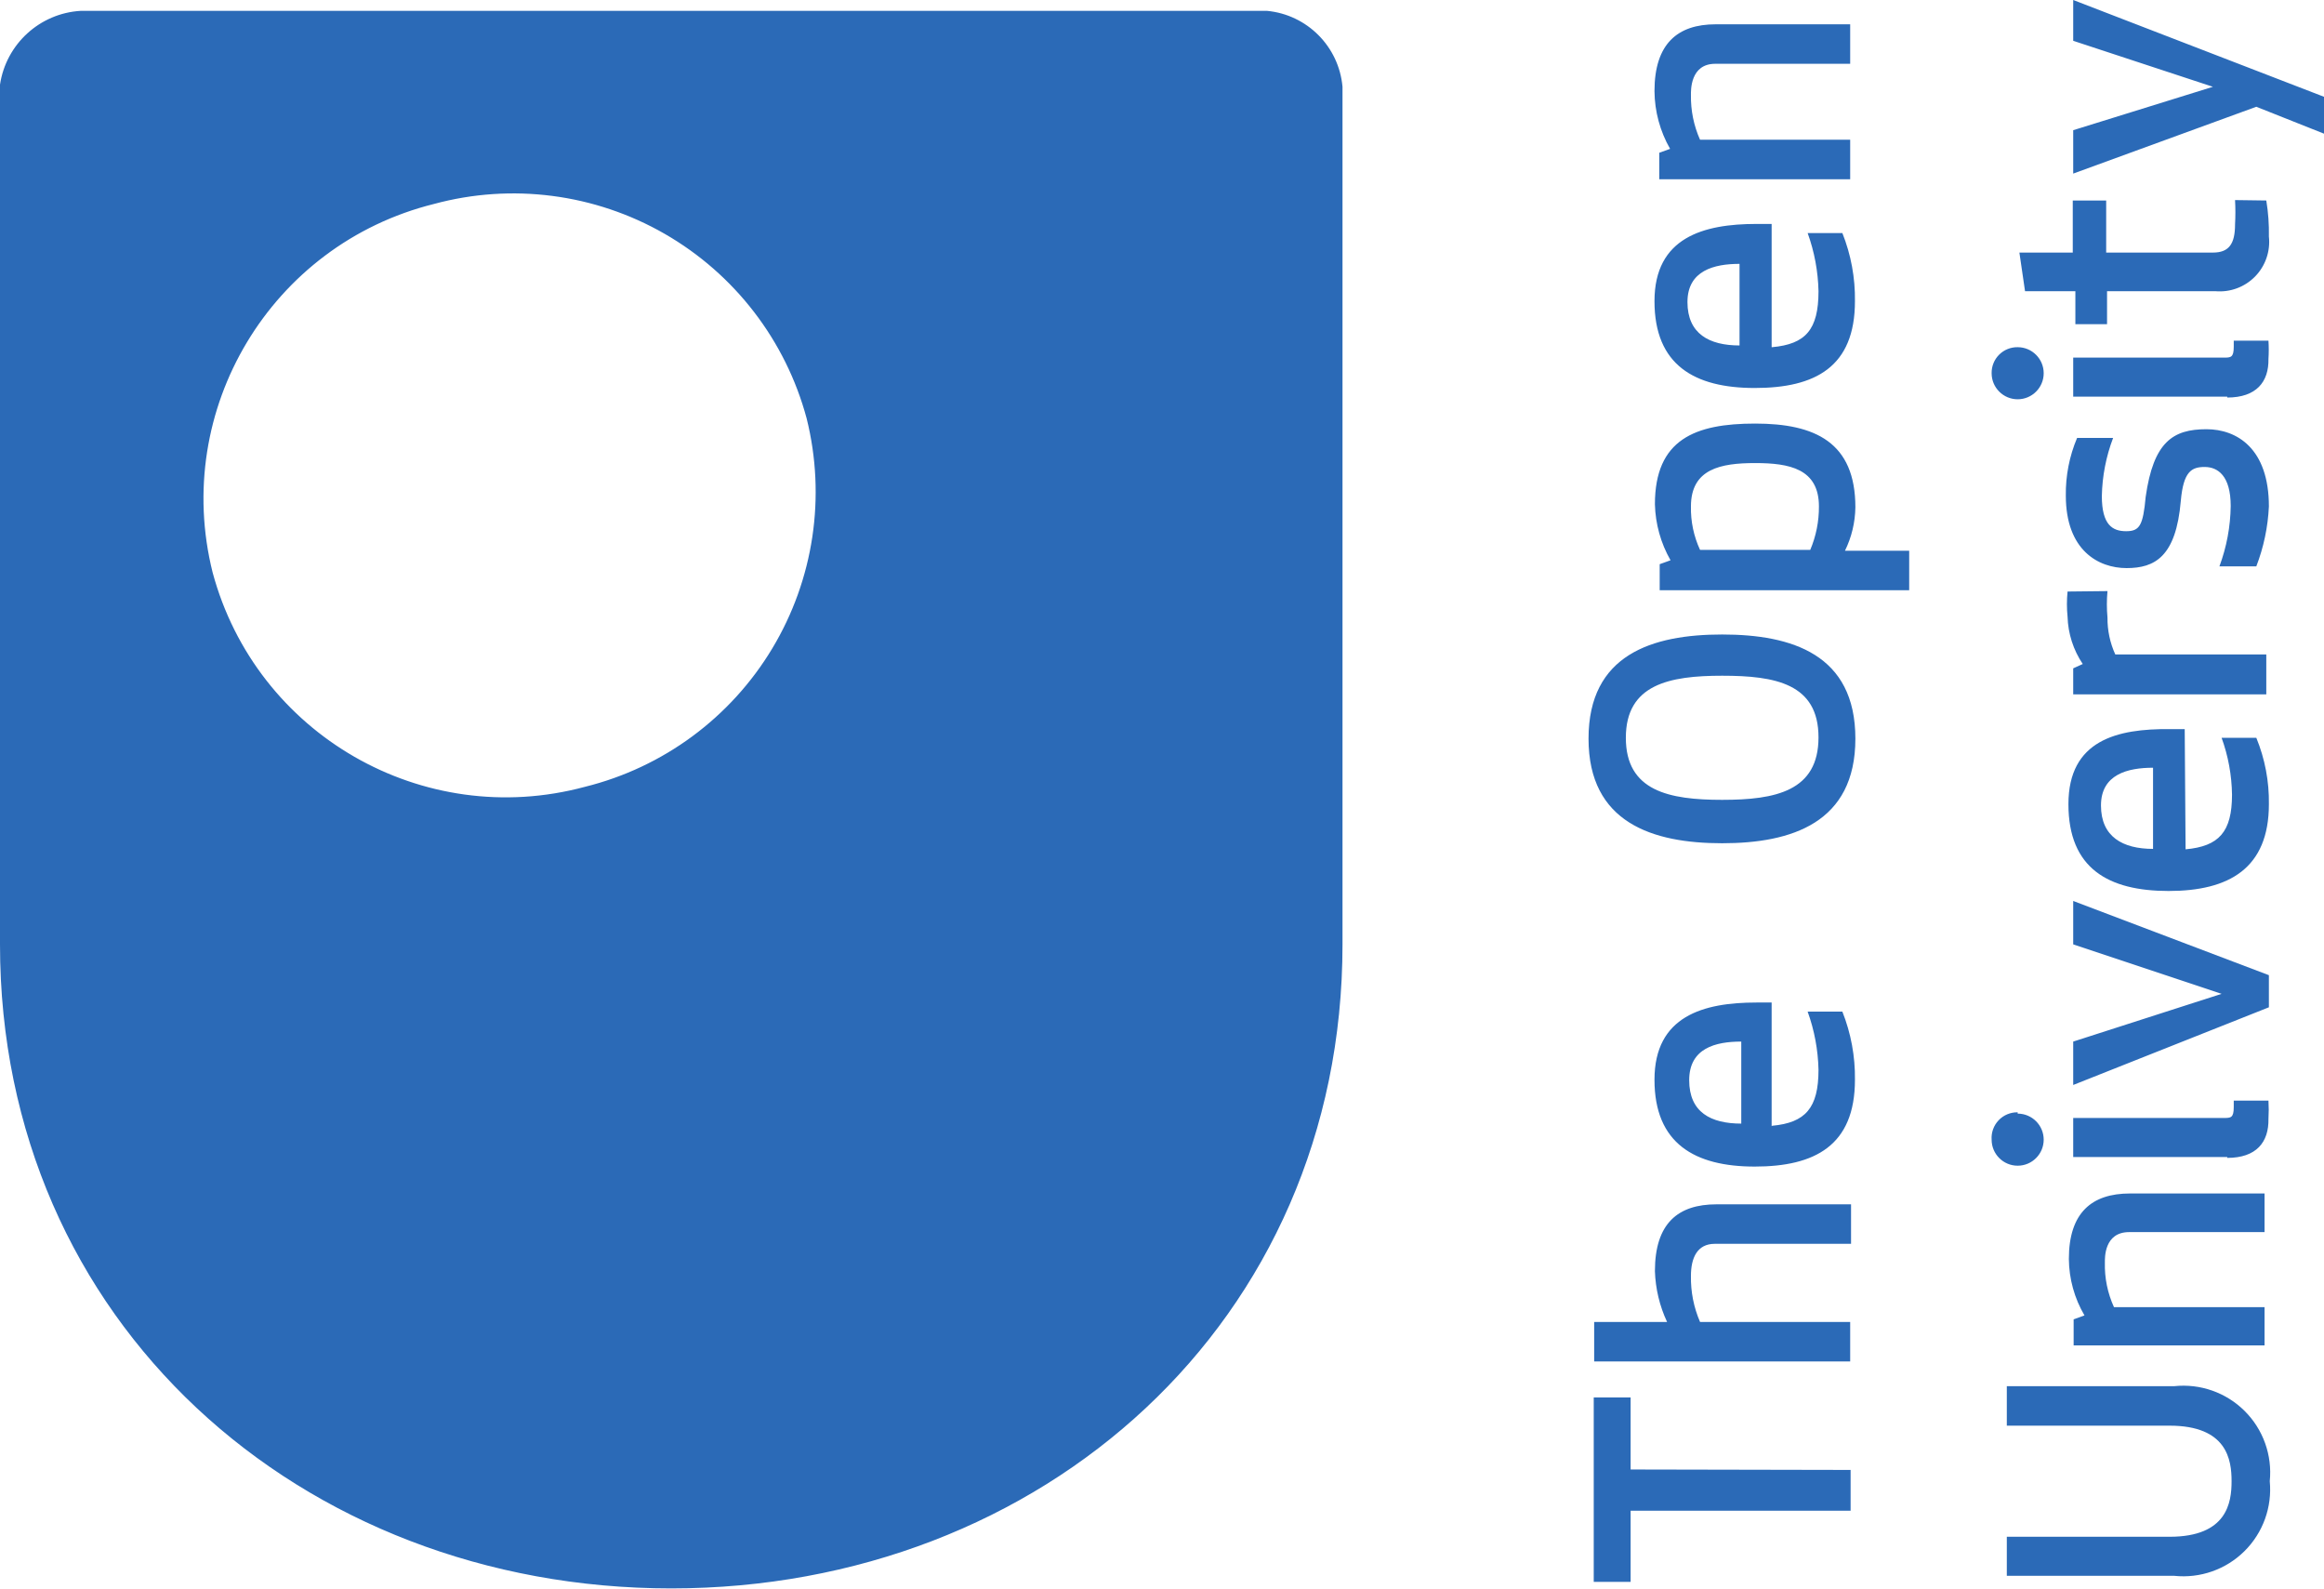
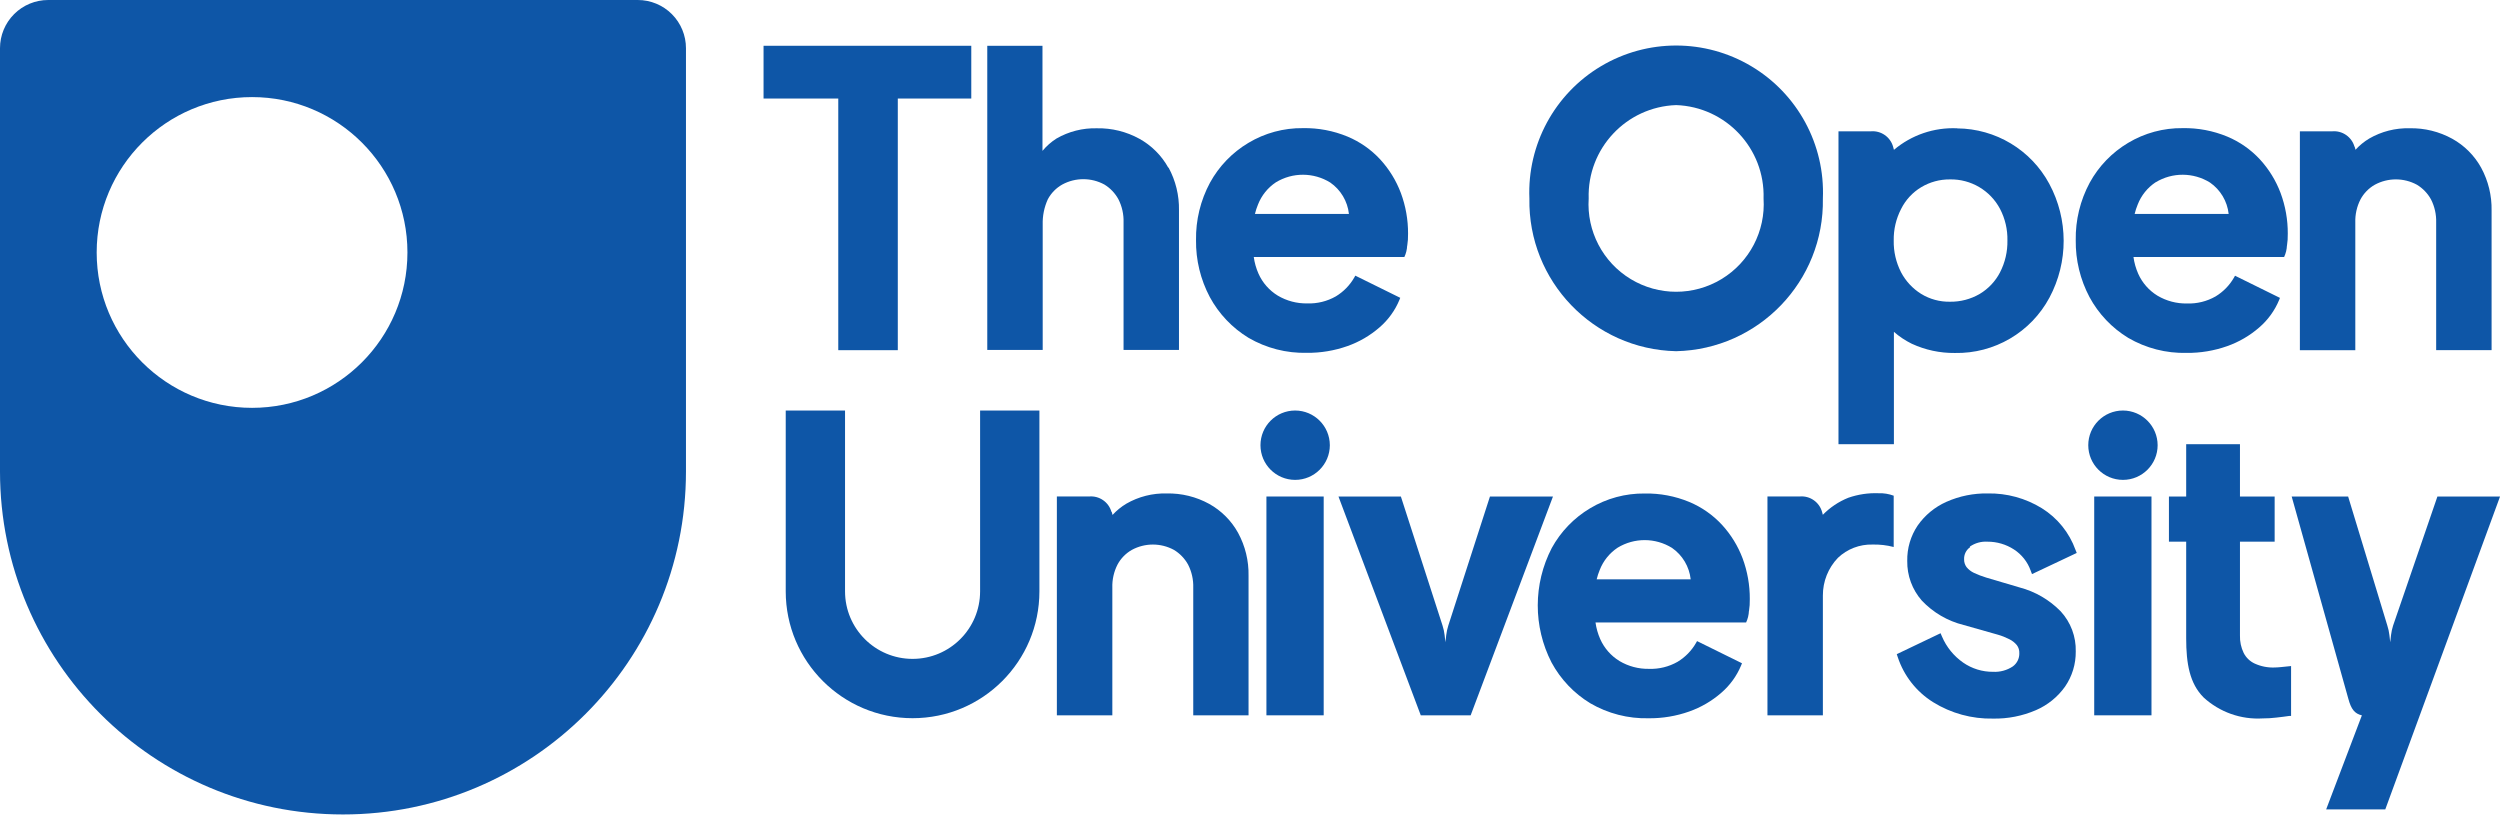
- <svg xmlns="http://www.w3.org/2000/svg" viewBox="0 0 53.56 36.6">
-   <defs>
-     <style>
-       .cls-1 {
-         fill: #2b6ab7; /* Was: #fff; */
-       }
-     </style>
-   </defs>
-   <g id="Layer_2" data-name="Layer 2">
-     <g id="Layer_1-2" data-name="Layer 1">
-       <path class="cls-1" d="M40.45,10.67c-.79,0-1.48.13-1.48,1a2.27,2.27,0,0,0,.21,1h2.54a2.53,2.53,0,0,0,.2-1C41.92,10.8,41.24,10.67,40.45,10.67ZM38.25,13l.25-.09a2.74,2.74,0,0,1-.36-1.29c0-1.5.93-1.86,2.31-1.86s2.31.43,2.31,1.93a2.35,2.35,0,0,1-.24,1H44v.91H38.25Zm4.4,20.87v.94H37.58v1.64h-.85V32.2h.85v1.66Zm-3.13-5.21c-.41,0-.55.33-.55.74a2.55,2.55,0,0,0,.21,1.06h3.46v.91H36.74v-.91h1.68a3,3,0,0,1-.28-1.17c0-1.1.53-1.54,1.42-1.54h3.1v.91Zm.17-10.23c1.23,0,2.22-.2,2.22-1.44s-1-1.42-2.22-1.42-2.22.2-2.22,1.43,1,1.43,2.22,1.43Zm0,1c-1.6,0-3.08-.47-3.08-2.41s1.47-2.4,3.08-2.4,3.07.46,3.07,2.4-1.47,2.41-3.07,2.41ZM39.18,3.22h3.46v.91h-4.4V3.52l.25-.09a2.72,2.72,0,0,1-.36-1.33c0-1.09.53-1.54,1.41-1.54h3.1v.91H39.53c-.58,0-.56.62-.56.72A2.43,2.43,0,0,0,39.18,3.22ZM40.09,8V6.08c-.58,0-1.2.15-1.2.88s.5,1,1.2,1Zm.75,0c.77-.07,1.07-.4,1.07-1.29a4.21,4.21,0,0,0-.25-1.34h.8a4.08,4.08,0,0,1,.29,1.57c0,1.52-.92,2-2.31,2s-2.31-.53-2.31-2,1.13-1.78,2.35-1.78h.35V8Zm-.71,17.94V24c-.59,0-1.2.15-1.2.89s.5,1,1.2,1Zm.71,0c.77-.07,1.07-.41,1.07-1.29a4.21,4.21,0,0,0-.25-1.34h.8a4.1,4.1,0,0,1,.29,1.57c0,1.52-.93,2-2.31,2s-2.31-.53-2.31-2,1.13-1.78,2.35-1.78h.35v2.85Zm5.41,6h3.86a2,2,0,0,1,2.2,2.19,2,2,0,0,1-2.2,2.18H46.25v-.9H50c1.33,0,1.43-.79,1.43-1.28s-.1-1.28-1.43-1.28H46.25Zm.25-6.28a.6.6,0,1,1-.6.6A.59.59,0,0,1,46.5,25.63Zm4.83,1H47.78v-.9h3.47c.16,0,.23,0,.23-.25v-.15h.8a3.49,3.49,0,0,1,0,.42C52.29,26.32,52,26.68,51.33,26.68Zm0-17.52H47.78v-.9h3.47c.16,0,.23,0,.23-.25V7.85h.8a3.26,3.26,0,0,1,0,.42C52.29,8.8,52,9.16,51.33,9.16ZM47.78,21.76v-1l4.51,1.71v.74L47.78,25V24l3.42-1.1Zm1.84-4.07c-.58,0-1.2.15-1.2.87s.5,1,1.2,1Zm.75,1.88c.77-.07,1.07-.4,1.07-1.26A4,4,0,0,0,51.2,17H52a3.88,3.88,0,0,1,.29,1.53c0,1.48-.92,2-2.31,2s-2.31-.52-2.31-2S48.8,16.79,50,16.8h.35Zm-1.8-5.95a3.34,3.34,0,0,0,0,.61,2,2,0,0,0,.18.85h3.48V16H47.78v-.6L48,15.3a2.06,2.06,0,0,1-.35-1.09,2.87,2.87,0,0,1,0-.58Zm2.28-3.73c.7,0,1.44.44,1.44,1.78A4.42,4.42,0,0,1,52,13.05h-.85a4.15,4.15,0,0,0,.26-1.39c0-.7-.3-.9-.6-.9s-.49.1-.55.78c-.11,1.29-.6,1.55-1.25,1.55s-1.4-.41-1.4-1.67a3.29,3.29,0,0,1,.26-1.33h.83a4,4,0,0,0-.26,1.34c0,.67.25.81.56.81s.39-.13.45-.79C49.63,10.18,50.08,9.89,50.85,9.89Zm1.38-5.27a4.54,4.54,0,0,1,.06.83,1.14,1.14,0,0,1-1.23,1.26H48.56v.76h-.73l0-.76H46.67l-.13-.89h1.23V4.62h.77v1.2H51c.37,0,.51-.2.51-.65a5,5,0,0,0,0-.56ZM51,2,47.78.94V0l5.78,2.23v.85L52,2.46,47.78,4V3ZM48.72,30.12h3.47V31h-4.4v-.6l.25-.09a2.61,2.61,0,0,1-.36-1.3c0-1.07.53-1.51,1.41-1.51h3.1v.89H49.07c-.58,0-.56.6-.56.7A2.33,2.33,0,0,0,48.72,30.12ZM46.5,8a.6.6,0,1,1-.6.6A.59.59,0,0,1,46.5,8ZM29.2.25H1.86A2,2,0,0,0,0,1.95V21.76C0,30.46,6.93,36.6,15.47,36.6s15.47-6.14,15.47-14.84V2A1.93,1.93,0,0,0,29.2.25ZM13.48,18.13A7,7,0,0,1,4.9,13.19,7,7,0,0,1,10,4.7a7,7,0,0,1,8.59,4.94A7,7,0,0,1,13.48,18.13Z" />
+ <svg xmlns="http://www.w3.org/2000/svg" width="178.033" height="58" viewBox="0 0 178.033 58">
+   <g transform="translate(0 0)">
+     <path d="M49.389,4.38H7.395A3.431,3.431,0,0,0,3.96,7.815v30.14a24.425,24.425,0,1,0,48.85,0V7.815A3.431,3.431,0,0,0,49.375,4.38ZM21.91,33.424A11.065,11.065,0,1,1,32.975,22.359,11.066,11.066,0,0,1,21.91,33.424Z" transform="translate(-3.96 -4.38)" fill="#0e56a7" />
+     <g transform="translate(54.375 3.26)">
+       <path d="M46.481,28.287h4.239V10.367h5.233V6.61H41.16v3.757h5.321Z" transform="translate(-41.16 -6.61)" fill="#0e56a7" />
+       <path d="M88.921,28.36A10.686,10.686,0,0,0,99.372,17.485a10.459,10.459,0,1,0-20.9,0A10.686,10.686,0,0,0,88.921,28.36Zm0-17.526a6.455,6.455,0,0,1,6.227,6.651,6.24,6.24,0,1,1-12.454,0A6.455,6.455,0,0,1,88.921,10.834Z" transform="translate(-23.934 -6.61)" fill="#0e56a7" />
+       <g transform="translate(35.387 25.974)">
+         <rect width="4.078" height="15.582" transform="translate(0.424 6.124)" fill="#0e56a7" />
+         <path d="M67.84,24.38a2.47,2.47,0,1,0,2.47,2.47A2.477,2.477,0,0,0,67.84,24.38Z" transform="translate(-65.37 -24.38)" fill="#0e56a7" />
+       </g>
+       <g transform="translate(94.337 25.974)">
+         <rect width="4.078" height="15.582" transform="translate(0.424 6.124)" fill="#0e56a7" />
+         <path d="M108.17,24.38a2.47,2.47,0,1,0,2.47,2.47A2.477,2.477,0,0,0,108.17,24.38Z" transform="translate(-105.7 -24.38)" fill="#0e56a7" />
+       </g>
+       <path d="M101.574,32.206a1.98,1.98,0,0,1,1.257-.351,3.43,3.43,0,0,1,1.886.555A2.986,2.986,0,0,1,105.9,33.9l.1.263,3.186-1.506-.088-.219a5.81,5.81,0,0,0-2.4-2.967,7.092,7.092,0,0,0-3.844-1.052,6.959,6.959,0,0,0-2.953.6A4.954,4.954,0,0,0,97.861,30.7a4.367,4.367,0,0,0-.745,2.529,4.178,4.178,0,0,0,1.038,2.821,6.131,6.131,0,0,0,2.982,1.739l2.426.687a4.543,4.543,0,0,1,.819.322,1.625,1.625,0,0,1,.541.424.885.885,0,0,1,.175.57,1.125,1.125,0,0,1-.468.95,2.32,2.32,0,0,1-1.4.38,3.684,3.684,0,0,1-2.134-.658,4.331,4.331,0,0,1-1.506-1.856l-.1-.234L96.37,39.865l.073.219a5.992,5.992,0,0,0,2.514,3.2,7.785,7.785,0,0,0,4.268,1.169,7.348,7.348,0,0,0,3.055-.6,4.95,4.95,0,0,0,2.076-1.681,4.319,4.319,0,0,0,.76-2.5,4.062,4.062,0,0,0-1.067-2.85,6.35,6.35,0,0,0-2.938-1.71l-2.368-.7a6.514,6.514,0,0,1-.877-.336,1.5,1.5,0,0,1-.526-.409.9.9,0,0,1-.175-.555,1,1,0,0,1,.424-.862Z" transform="translate(-15.67 3.46)" fill="#0e56a7" />
+       <path d="M64.952,15.292a5.272,5.272,0,0,0-2.061-2.061,6.03,6.03,0,0,0-3.026-.745,5.472,5.472,0,0,0-2.88.731,4.288,4.288,0,0,0-.994.877V6.61H52.06V28.272h3.947V19.341a4.072,4.072,0,0,1,.365-1.8A2.627,2.627,0,0,1,57.4,16.491a3.143,3.143,0,0,1,3,0A2.792,2.792,0,0,1,61.4,17.543a3.385,3.385,0,0,1,.365,1.637v9.092h3.947v-9.94a6.142,6.142,0,0,0-.745-3.055Z" transform="translate(-36.128 -6.61)" fill="#0e56a7" />
+       <path d="M56.082,37.258a4.809,4.809,0,1,1-9.618,0V24.38H42.24V37.258a9.033,9.033,0,1,0,18.066,0V24.38H56.082Z" transform="translate(-40.661 1.594)" fill="#0e56a7" />
+       <path d="M77.271,19a4.978,4.978,0,0,0,.058-.862,8.2,8.2,0,0,0-.512-2.894,7.378,7.378,0,0,0-1.462-2.383,6.69,6.69,0,0,0-2.339-1.637,7.921,7.921,0,0,0-3.172-.6,7.389,7.389,0,0,0-3.888,1.052,7.49,7.49,0,0,0-2.733,2.836A8.356,8.356,0,0,0,62.23,18.6a8.421,8.421,0,0,0,.979,4.049,7.655,7.655,0,0,0,2.763,2.909,7.872,7.872,0,0,0,4.151,1.067,8.409,8.409,0,0,0,2.894-.482,7.046,7.046,0,0,0,2.28-1.33,5.218,5.218,0,0,0,1.418-1.959l.058-.146-3.2-1.579-.073.132a3.741,3.741,0,0,1-1.316,1.345,3.842,3.842,0,0,1-2.032.5,3.966,3.966,0,0,1-2.1-.555,3.5,3.5,0,0,1-1.374-1.564,4.434,4.434,0,0,1-.336-1.184H77.066a2.121,2.121,0,0,0,.2-.819Zm-9.355-4.517a3.7,3.7,0,0,1,3.873.015,3.135,3.135,0,0,1,1.33,2.236H66.425a4.529,4.529,0,0,1,.219-.672,3.368,3.368,0,0,1,1.272-1.579Z" transform="translate(-31.432 -4.759)" fill="#0e56a7" />
+       <path d="M120.131,19a4.978,4.978,0,0,0,.058-.862,8.2,8.2,0,0,0-.512-2.894,7.378,7.378,0,0,0-1.462-2.383,6.69,6.69,0,0,0-2.339-1.637,7.921,7.921,0,0,0-3.172-.6,7.389,7.389,0,0,0-3.888,1.052,7.49,7.49,0,0,0-2.733,2.836,8.357,8.357,0,0,0-.994,4.093,8.421,8.421,0,0,0,.979,4.049,7.655,7.655,0,0,0,2.763,2.909,7.872,7.872,0,0,0,4.151,1.067,8.409,8.409,0,0,0,2.894-.482,7.046,7.046,0,0,0,2.28-1.33,5.218,5.218,0,0,0,1.418-1.959l.058-.146-3.2-1.579-.073.132a3.741,3.741,0,0,1-1.316,1.345,3.842,3.842,0,0,1-2.032.5,3.966,3.966,0,0,1-2.1-.555,3.5,3.5,0,0,1-1.374-1.564A4.434,4.434,0,0,1,109.2,19.8h10.729a2.121,2.121,0,0,0,.2-.819Zm-9.355-4.517a3.7,3.7,0,0,1,3.873.015,3.135,3.135,0,0,1,1.33,2.236h-6.695a4.528,4.528,0,0,1,.219-.672A3.368,3.368,0,0,1,110.776,14.479Z" transform="translate(-11.644 -4.759)" fill="#0e56a7" />
+       <path d="M93.921,36.8a4.978,4.978,0,0,0,.058-.862,8.2,8.2,0,0,0-.512-2.894,7.378,7.378,0,0,0-1.462-2.383,6.69,6.69,0,0,0-2.339-1.637,7.921,7.921,0,0,0-3.172-.6,7.389,7.389,0,0,0-3.888,1.052,7.49,7.49,0,0,0-2.733,2.836,8.891,8.891,0,0,0-.015,8.142,7.655,7.655,0,0,0,2.763,2.909,7.872,7.872,0,0,0,4.151,1.067,8.409,8.409,0,0,0,2.894-.482,7.046,7.046,0,0,0,2.28-1.33,5.218,5.218,0,0,0,1.418-1.959l.058-.146-3.2-1.579-.073.132a3.741,3.741,0,0,1-1.316,1.345,3.842,3.842,0,0,1-2.032.5,3.966,3.966,0,0,1-2.1-.555,3.5,3.5,0,0,1-1.374-1.564,4.434,4.434,0,0,1-.336-1.184H93.716a2.121,2.121,0,0,0,.2-.819Zm-9.355-4.517a3.7,3.7,0,0,1,3.873.015,3.135,3.135,0,0,1,1.33,2.236H83.075a4.528,4.528,0,0,1,.219-.672,3.368,3.368,0,0,1,1.272-1.579Z" transform="translate(-23.745 3.46)" fill="#0e56a7" />
+       <path d="M117.172,41.923a3.126,3.126,0,0,1-1.432-.278,1.662,1.662,0,0,1-.789-.76,2.691,2.691,0,0,1-.263-1.242v-6.68h2.47V29.747h-2.47V26.02h-3.83v3.727H109.63v3.216h1.228v6.885c0,1.8.248,3.216,1.242,4.21a5.716,5.716,0,0,0,4.21,1.491,7.728,7.728,0,0,0,.965-.058c.351-.044.658-.073.921-.117h.132V41.821l-.716.073c-.175.015-.322.029-.453.029Z" transform="translate(-9.548 2.351)" fill="#0e56a7" />
+       <path d="M84.4,28.57H79.957L76.99,37.764a3.689,3.689,0,0,0-.146.672l-.058.512-.058-.512a3.443,3.443,0,0,0-.146-.672L73.614,28.57H69.17l5.861,15.582h3.552L84.445,28.57Z" transform="translate(-28.228 3.529)" fill="#0e56a7" />
+       <path d="M125.988,28.57l-3.157,9.194a3.689,3.689,0,0,0-.146.672l-.058.512-.058-.512a3.442,3.442,0,0,0-.146-.672L119.63,28.57h-4.02l4.034,14.4c.2.745.453,1.067.965,1.184l-2.543,6.695h4.21l8.171-22.276H126Z" transform="translate(-6.787 3.529)" fill="#0e56a7" />
+       <path d="M119.9,11.946a1.514,1.514,0,0,0-1.593-1.1H116.01V26.431h3.947V17.339a3.385,3.385,0,0,1,.365-1.637,2.627,2.627,0,0,1,1.023-1.052,3.143,3.143,0,0,1,3,0A2.792,2.792,0,0,1,125.35,15.7a3.385,3.385,0,0,1,.365,1.637v9.092h3.947v-9.94a6.142,6.142,0,0,0-.745-3.055,5.272,5.272,0,0,0-2.061-2.061,6.03,6.03,0,0,0-3.026-.745,5.472,5.472,0,0,0-2.88.731,4.358,4.358,0,0,0-.979.8s-.029-.132-.058-.219Z" transform="translate(-6.603 -4.754)" fill="#0e56a7" />
+       <path d="M101.979,10.63a6.52,6.52,0,0,0-4.5,1.535s-.029-.132-.058-.219a1.514,1.514,0,0,0-1.593-1.1H93.53V33.125h3.947v-8h0a5.844,5.844,0,0,0,1.272.848,7.141,7.141,0,0,0,3.07.658,7.472,7.472,0,0,0,6.738-3.947,8.577,8.577,0,0,0-.015-8.1,7.507,7.507,0,0,0-6.563-3.947Zm3.055,10.261a3.852,3.852,0,0,1-1.447,1.535,4.093,4.093,0,0,1-2.119.555,3.8,3.8,0,0,1-2.046-.555,4.028,4.028,0,0,1-1.432-1.535,4.755,4.755,0,0,1-.526-2.266,4.7,4.7,0,0,1,.526-2.251,3.764,3.764,0,0,1,1.432-1.549,3.906,3.906,0,0,1,2.046-.555,3.948,3.948,0,0,1,3.567,2.1,4.655,4.655,0,0,1,.526,2.251A4.754,4.754,0,0,1,105.033,20.891Z" transform="translate(-16.981 -4.754)" fill="#0e56a7" />
+       <path d="M59.338,29.736a1.514,1.514,0,0,0-1.593-1.1H55.45V44.221H59.4V35.129a3.385,3.385,0,0,1,.365-1.637,2.627,2.627,0,0,1,1.023-1.052,3.143,3.143,0,0,1,3,0,2.792,2.792,0,0,1,1.009,1.052,3.385,3.385,0,0,1,.365,1.637v9.092H69.1v-9.94a6.142,6.142,0,0,0-.745-3.055A5.272,5.272,0,0,0,66.3,29.165a6.03,6.03,0,0,0-3.026-.745,5.472,5.472,0,0,0-2.88.731,4.358,4.358,0,0,0-.979.8s-.029-.132-.058-.219Z" transform="translate(-34.562 3.46)" fill="#0e56a7" />
+       <path d="M94.017,29.959s-.029-.132-.058-.219a1.514,1.514,0,0,0-1.593-1.1H90.07V44.226h3.947V35.689h0a3.848,3.848,0,0,1,1.067-2.675,3.444,3.444,0,0,1,2.47-.95,5.35,5.35,0,0,1,1.506.175V28.585a2.8,2.8,0,0,0-1.082-.175,5.855,5.855,0,0,0-2.149.322A5.29,5.29,0,0,0,94,29.959Z" transform="translate(-18.579 3.455)" fill="#0e56a7" />
    </g>
  </g>
</svg>
